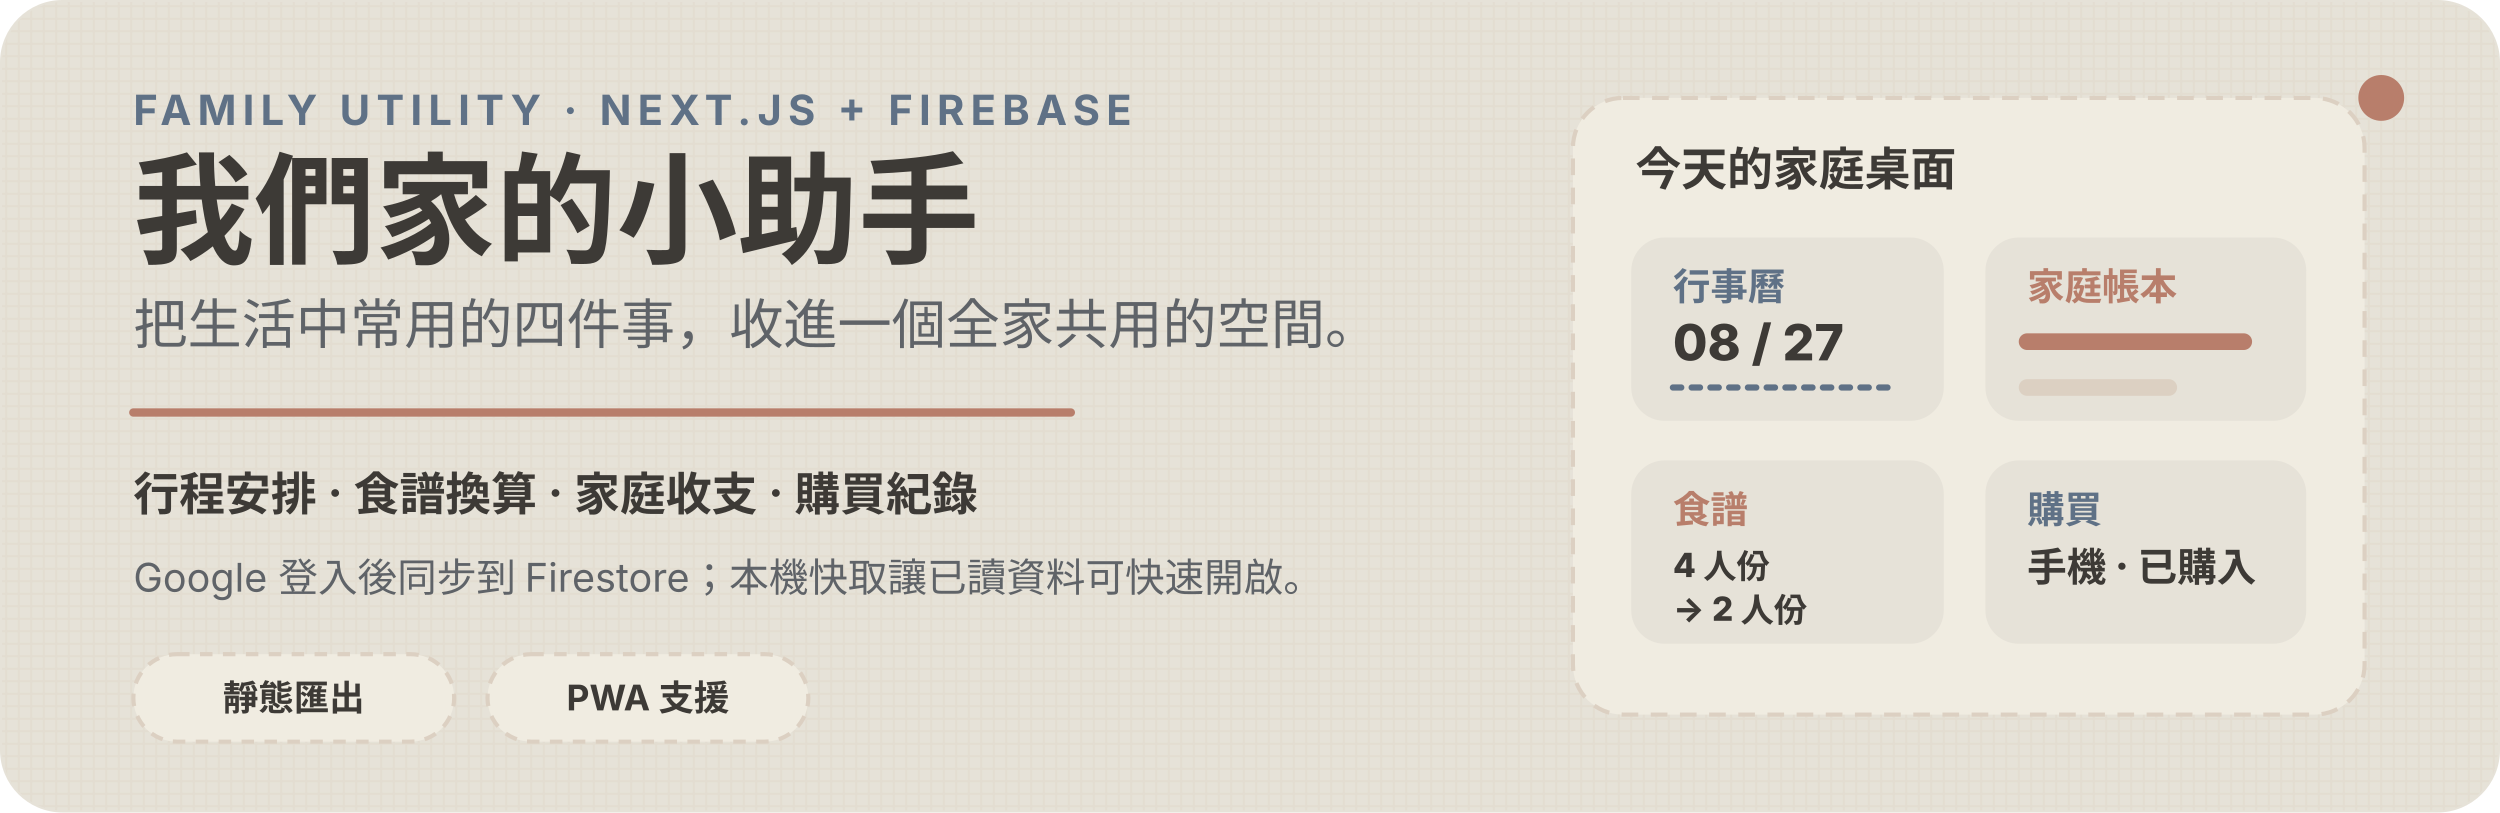
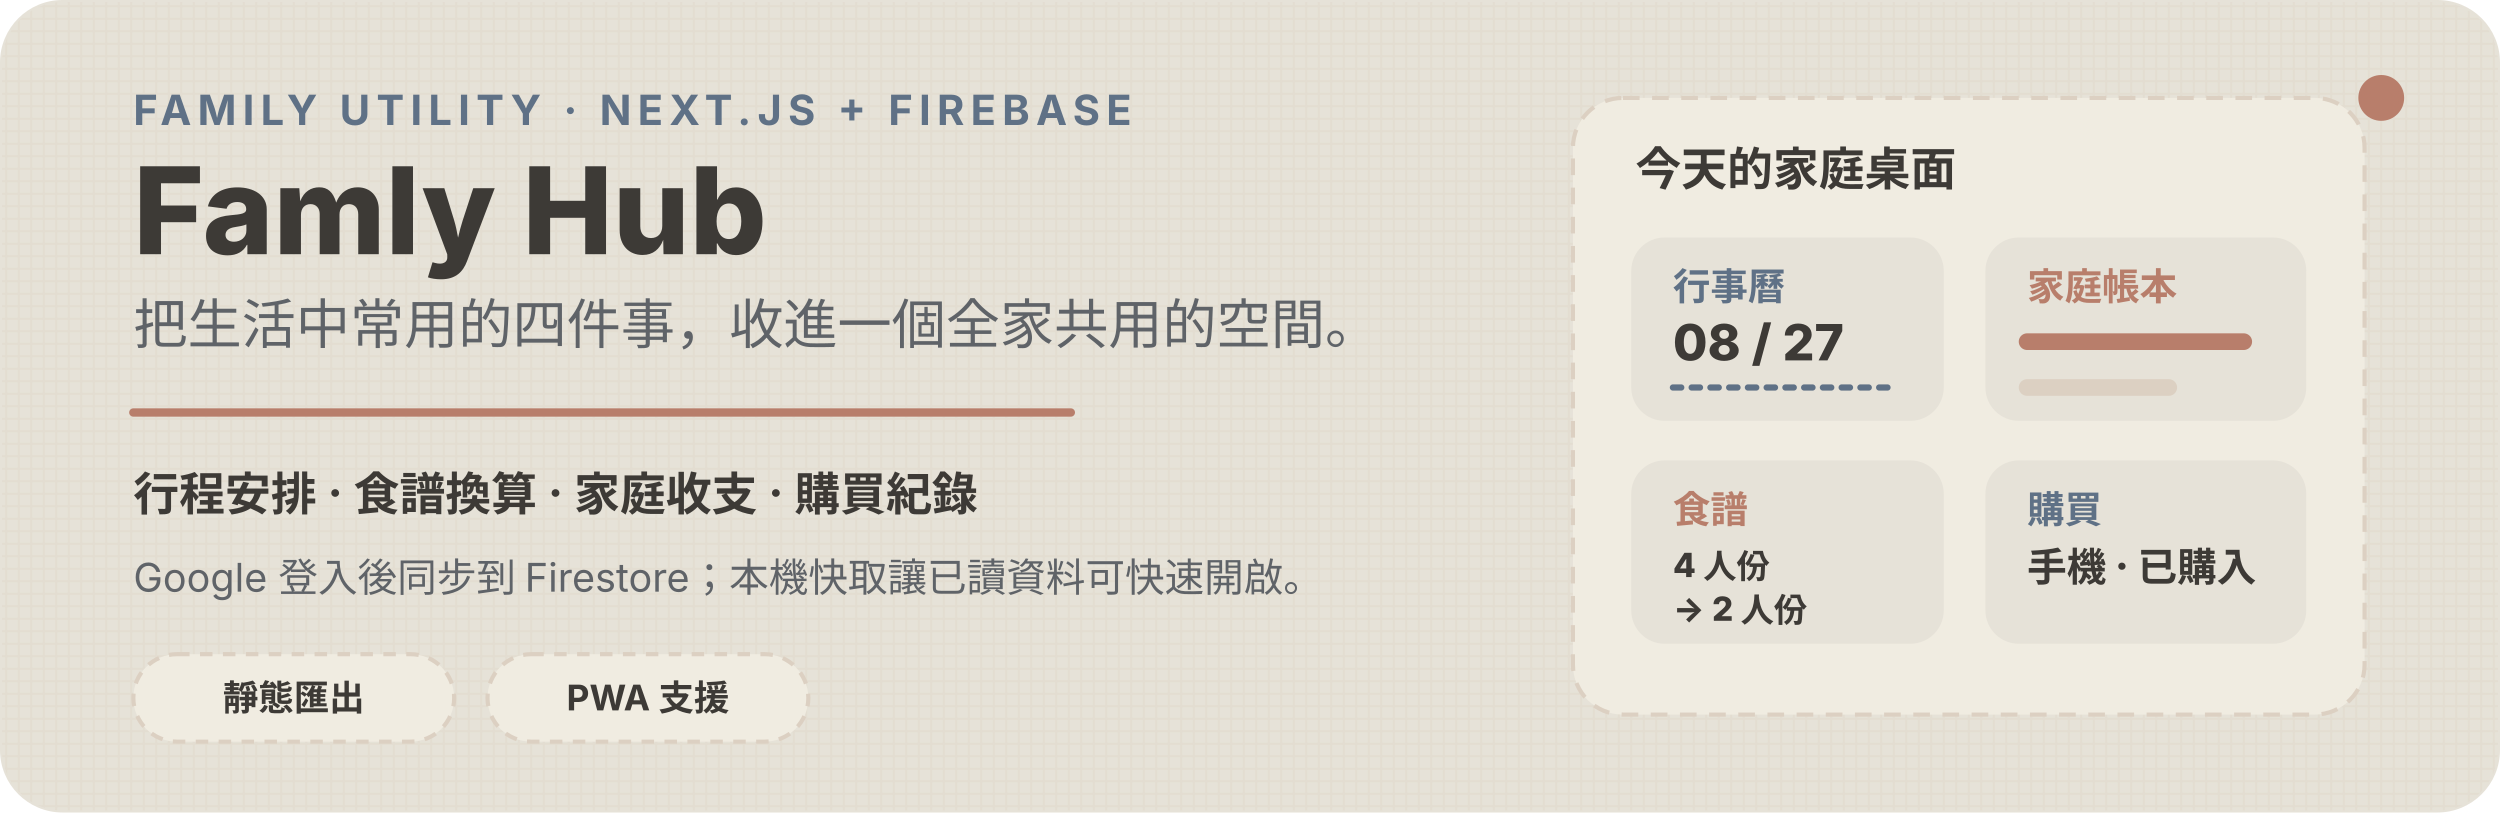
<svg xmlns="http://www.w3.org/2000/svg" width="1200" height="390" viewBox="0 0 1200 390" role="img" aria-labelledby="title desc">
  <defs>
    <pattern id="weave" width="12" height="12" patternUnits="userSpaceOnUse">
      <path d="M0 3h12M0 9h12M3 0v12M9 0v12" fill="none" stroke="#dcd0c2" stroke-opacity=".42" stroke-width="1" />
    </pattern>
  </defs>
  <rect width="1200" height="390" rx="30" fill="#e6e2d8" />
  <rect x="1" y="1" width="1198" height="388" rx="29" fill="url(#weave)" opacity=".72" />
  <g transform="translate(64 60)" font-family="-apple-system,BlinkMacSystemFont,'Segoe UI','PingFang TC',sans-serif">
    <text fill="#5f7186" font-size="20" font-weight="700" letter-spacing="3">FAMILY UTILITY · NEXT.JS + FIREBASE</text>
-     <text y="62" fill="#3d3a36" font-size="58" font-weight="800">我們家的小助手</text>
+     <text y="62" fill="#3d3a36" font-size="58" font-weight="800">Famly Hub</text>
    <text y="105" fill="#5f6368" font-size="26">把生活中常用的四件事，收進一個全家共用的空間。</text>
    <path d="M0 138h450" stroke="#b87e6b" stroke-width="4" stroke-linecap="round" />
    <text y="185" fill="#3d3a36" font-size="22" font-weight="700">行程安排 · 食譜換算 · 家庭收支 · 購買紀錄</text>
    <text y="224" fill="#5f6368" font-size="19">Google 登入後同步到 Firestore；本機快取讓已讀資料可快速開啟。</text>
    <g transform="translate(0 254)">
      <rect width="154" height="42" rx="21" fill="#f0ece1" stroke="#dcd0c2" stroke-width="2" stroke-dasharray="6 5" />
      <text x="77" y="27" text-anchor="middle" fill="#3d3a36" font-size="17" font-weight="700">靜態匯出</text>
      <rect x="170" width="154" height="42" rx="21" fill="#f0ece1" stroke="#dcd0c2" stroke-width="2" stroke-dasharray="6 5" />
      <text x="247" y="27" text-anchor="middle" fill="#3d3a36" font-size="17" font-weight="700">PWA 支援</text>
    </g>
  </g>
  <g transform="translate(755 47)" font-family="-apple-system,BlinkMacSystemFont,'Segoe UI','PingFang TC',sans-serif">
    <rect width="380" height="296" rx="24" fill="#f0ece1" stroke="#dcd0c2" stroke-width="2" stroke-dasharray="8 6" />
    <text x="30" y="42" fill="#3d3a36" font-size="22" font-weight="800">今天的家庭桌面</text>
    <g transform="translate(28 67)">
      <rect width="150" height="88" rx="16" fill="#e6e2d8" />
      <rect x="170" width="154" height="88" rx="16" fill="#e6e2d8" />
      <text x="20" y="30" fill="#5f7186" font-size="18" font-weight="800">行事曆</text>
      <text x="20" y="59" fill="#3d3a36" font-size="24" font-weight="800">08 / 27</text>
      <path d="M20 72h104" stroke="#5f7186" stroke-width="3" stroke-linecap="round" stroke-dasharray="4 5" />
      <text x="190" y="30" fill="#b87e6b" font-size="18" font-weight="800">家庭帳本</text>
      <path d="M190 50h104" stroke="#b87e6b" stroke-width="8" stroke-linecap="round" />
      <path d="M190 72h68" stroke="#dcd0c2" stroke-width="8" stroke-linecap="round" />
    </g>
    <g transform="translate(28 174)">
      <rect width="150" height="88" rx="16" fill="#e6e2d8" />
      <rect x="170" width="154" height="88" rx="16" fill="#e6e2d8" />
      <text x="20" y="30" fill="#b87e6b" font-size="18" font-weight="800">食譜</text>
      <text x="20" y="56" fill="#3d3a36" font-size="16" font-weight="800">4 人份</text>
      <text x="20" y="77" fill="#3d3a36" font-size="16" font-weight="800">→ 2 人份</text>
      <text x="190" y="30" fill="#5f7186" font-size="18" font-weight="800">購買</text>
      <text x="190" y="58" fill="#3d3a36" font-size="19" font-weight="800">手機 · 已購入</text>
    </g>
  </g>
  <circle cx="1143" cy="47" r="11" fill="#b87e6b" />
</svg>
